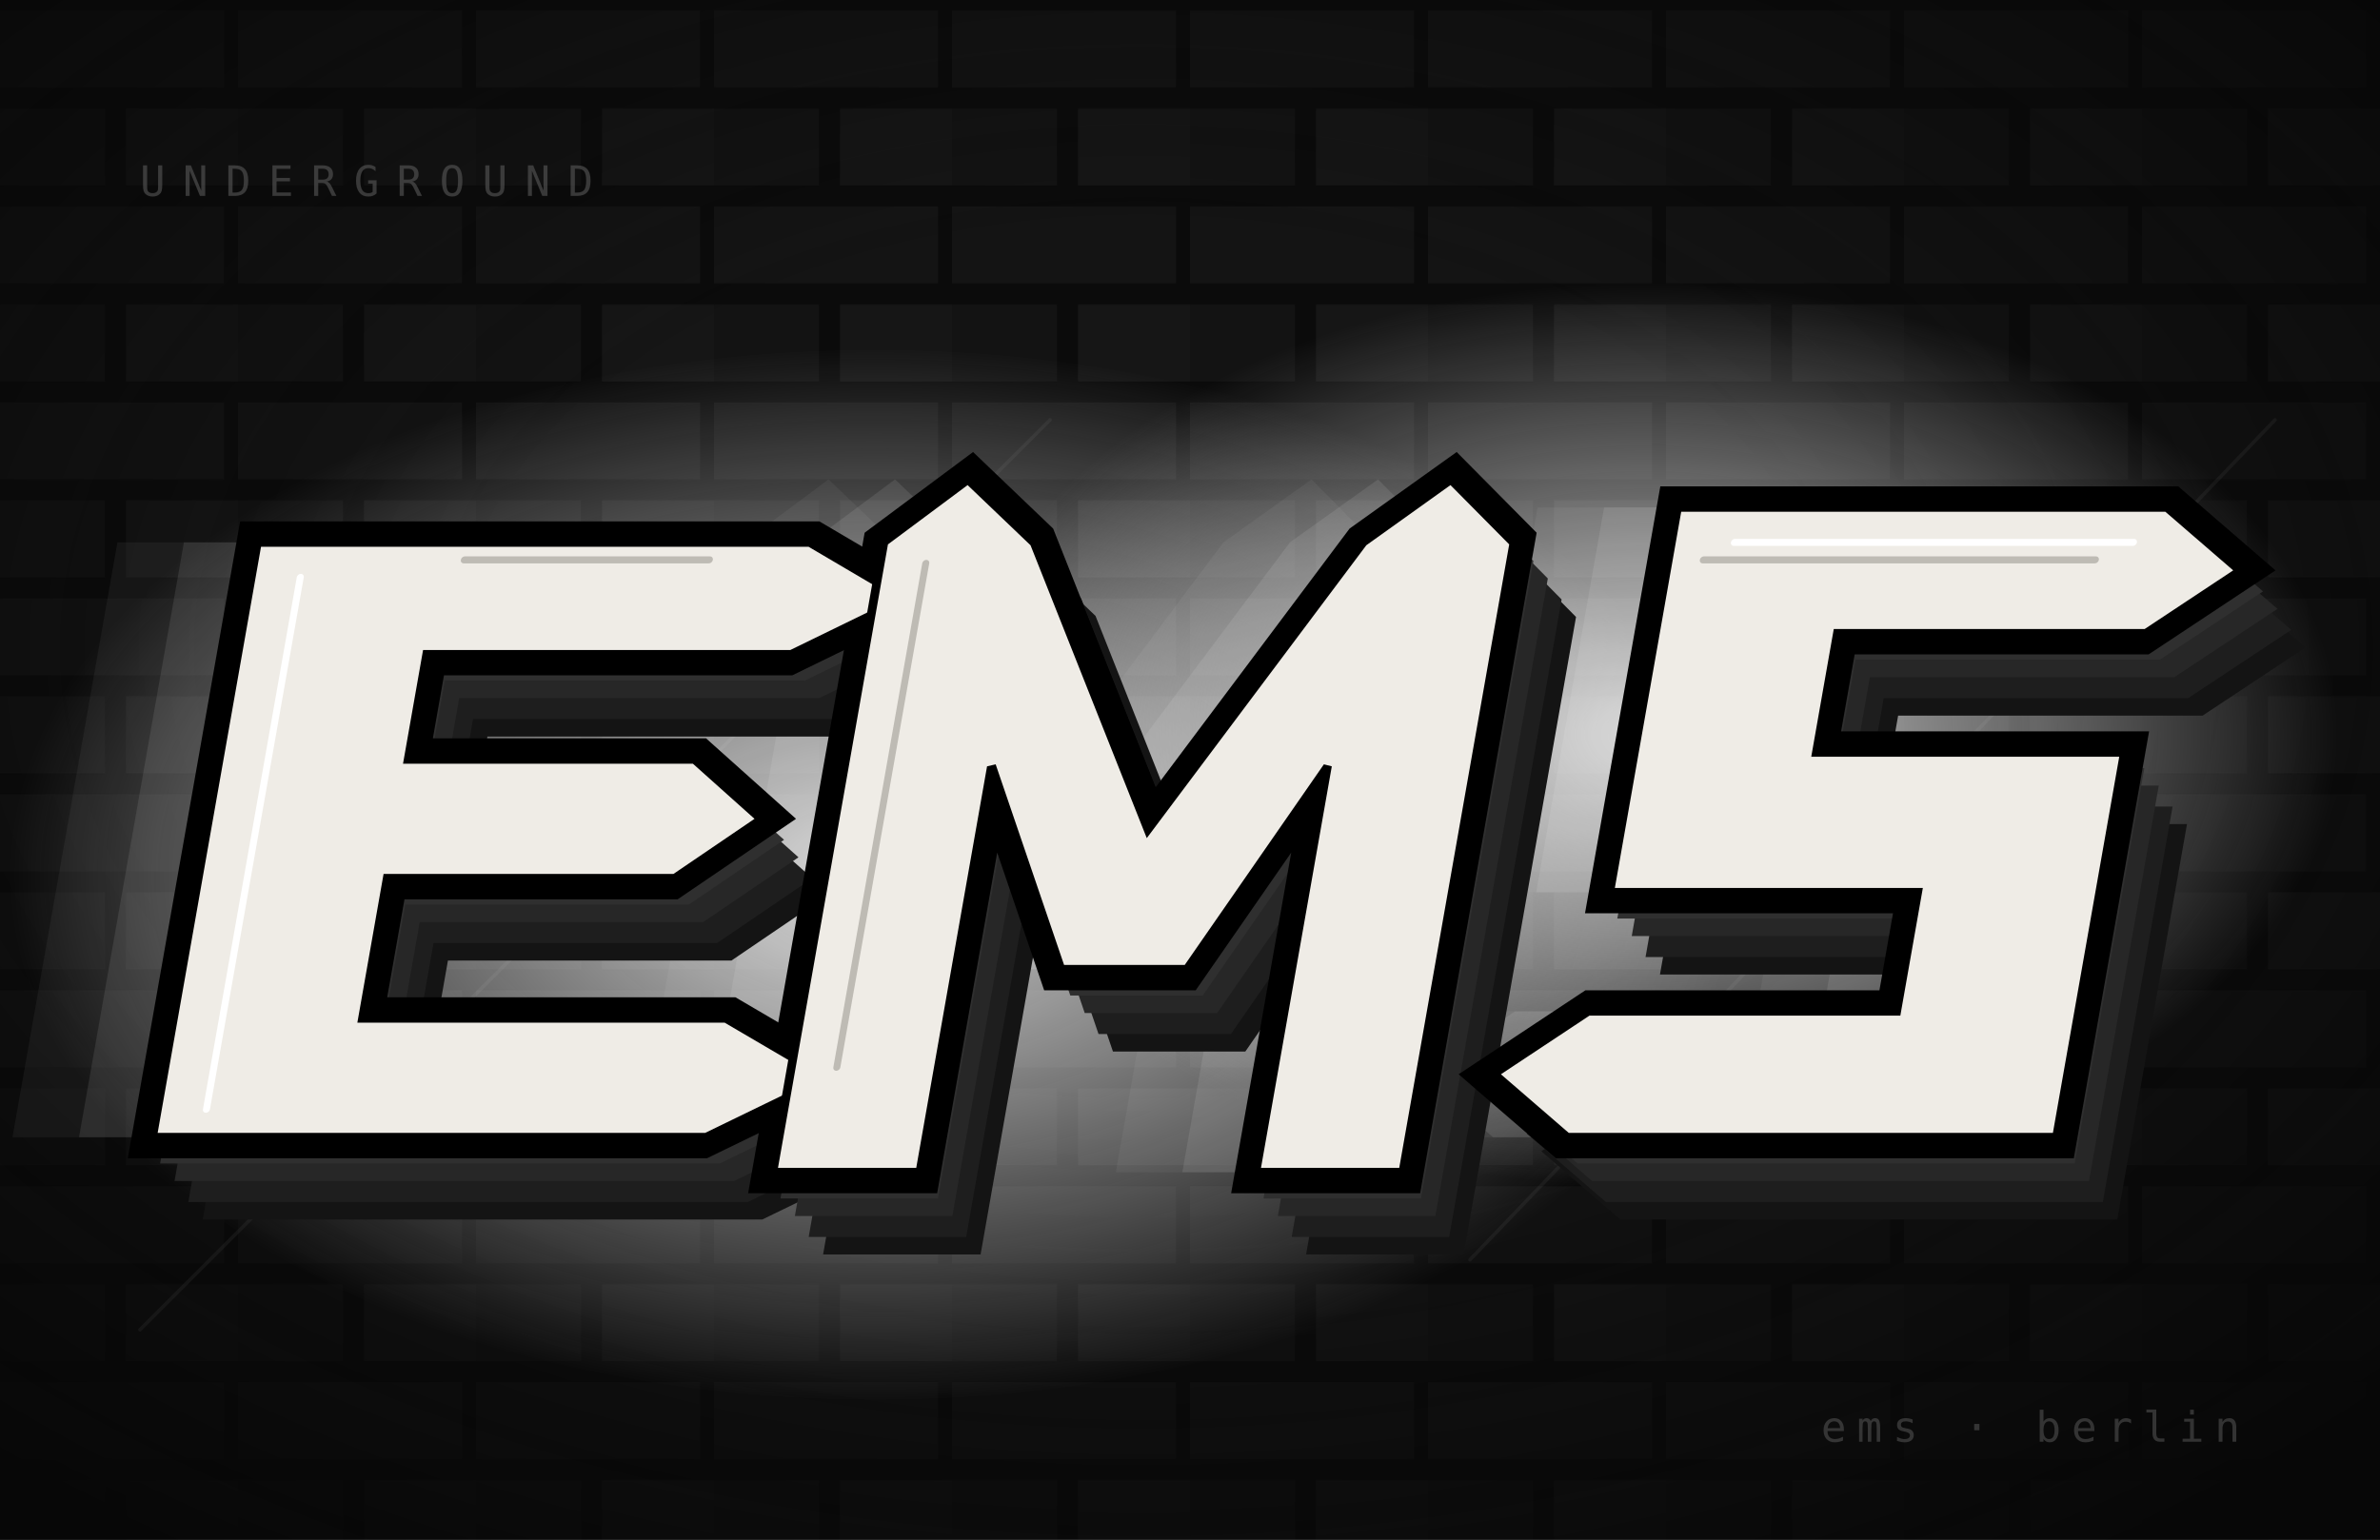
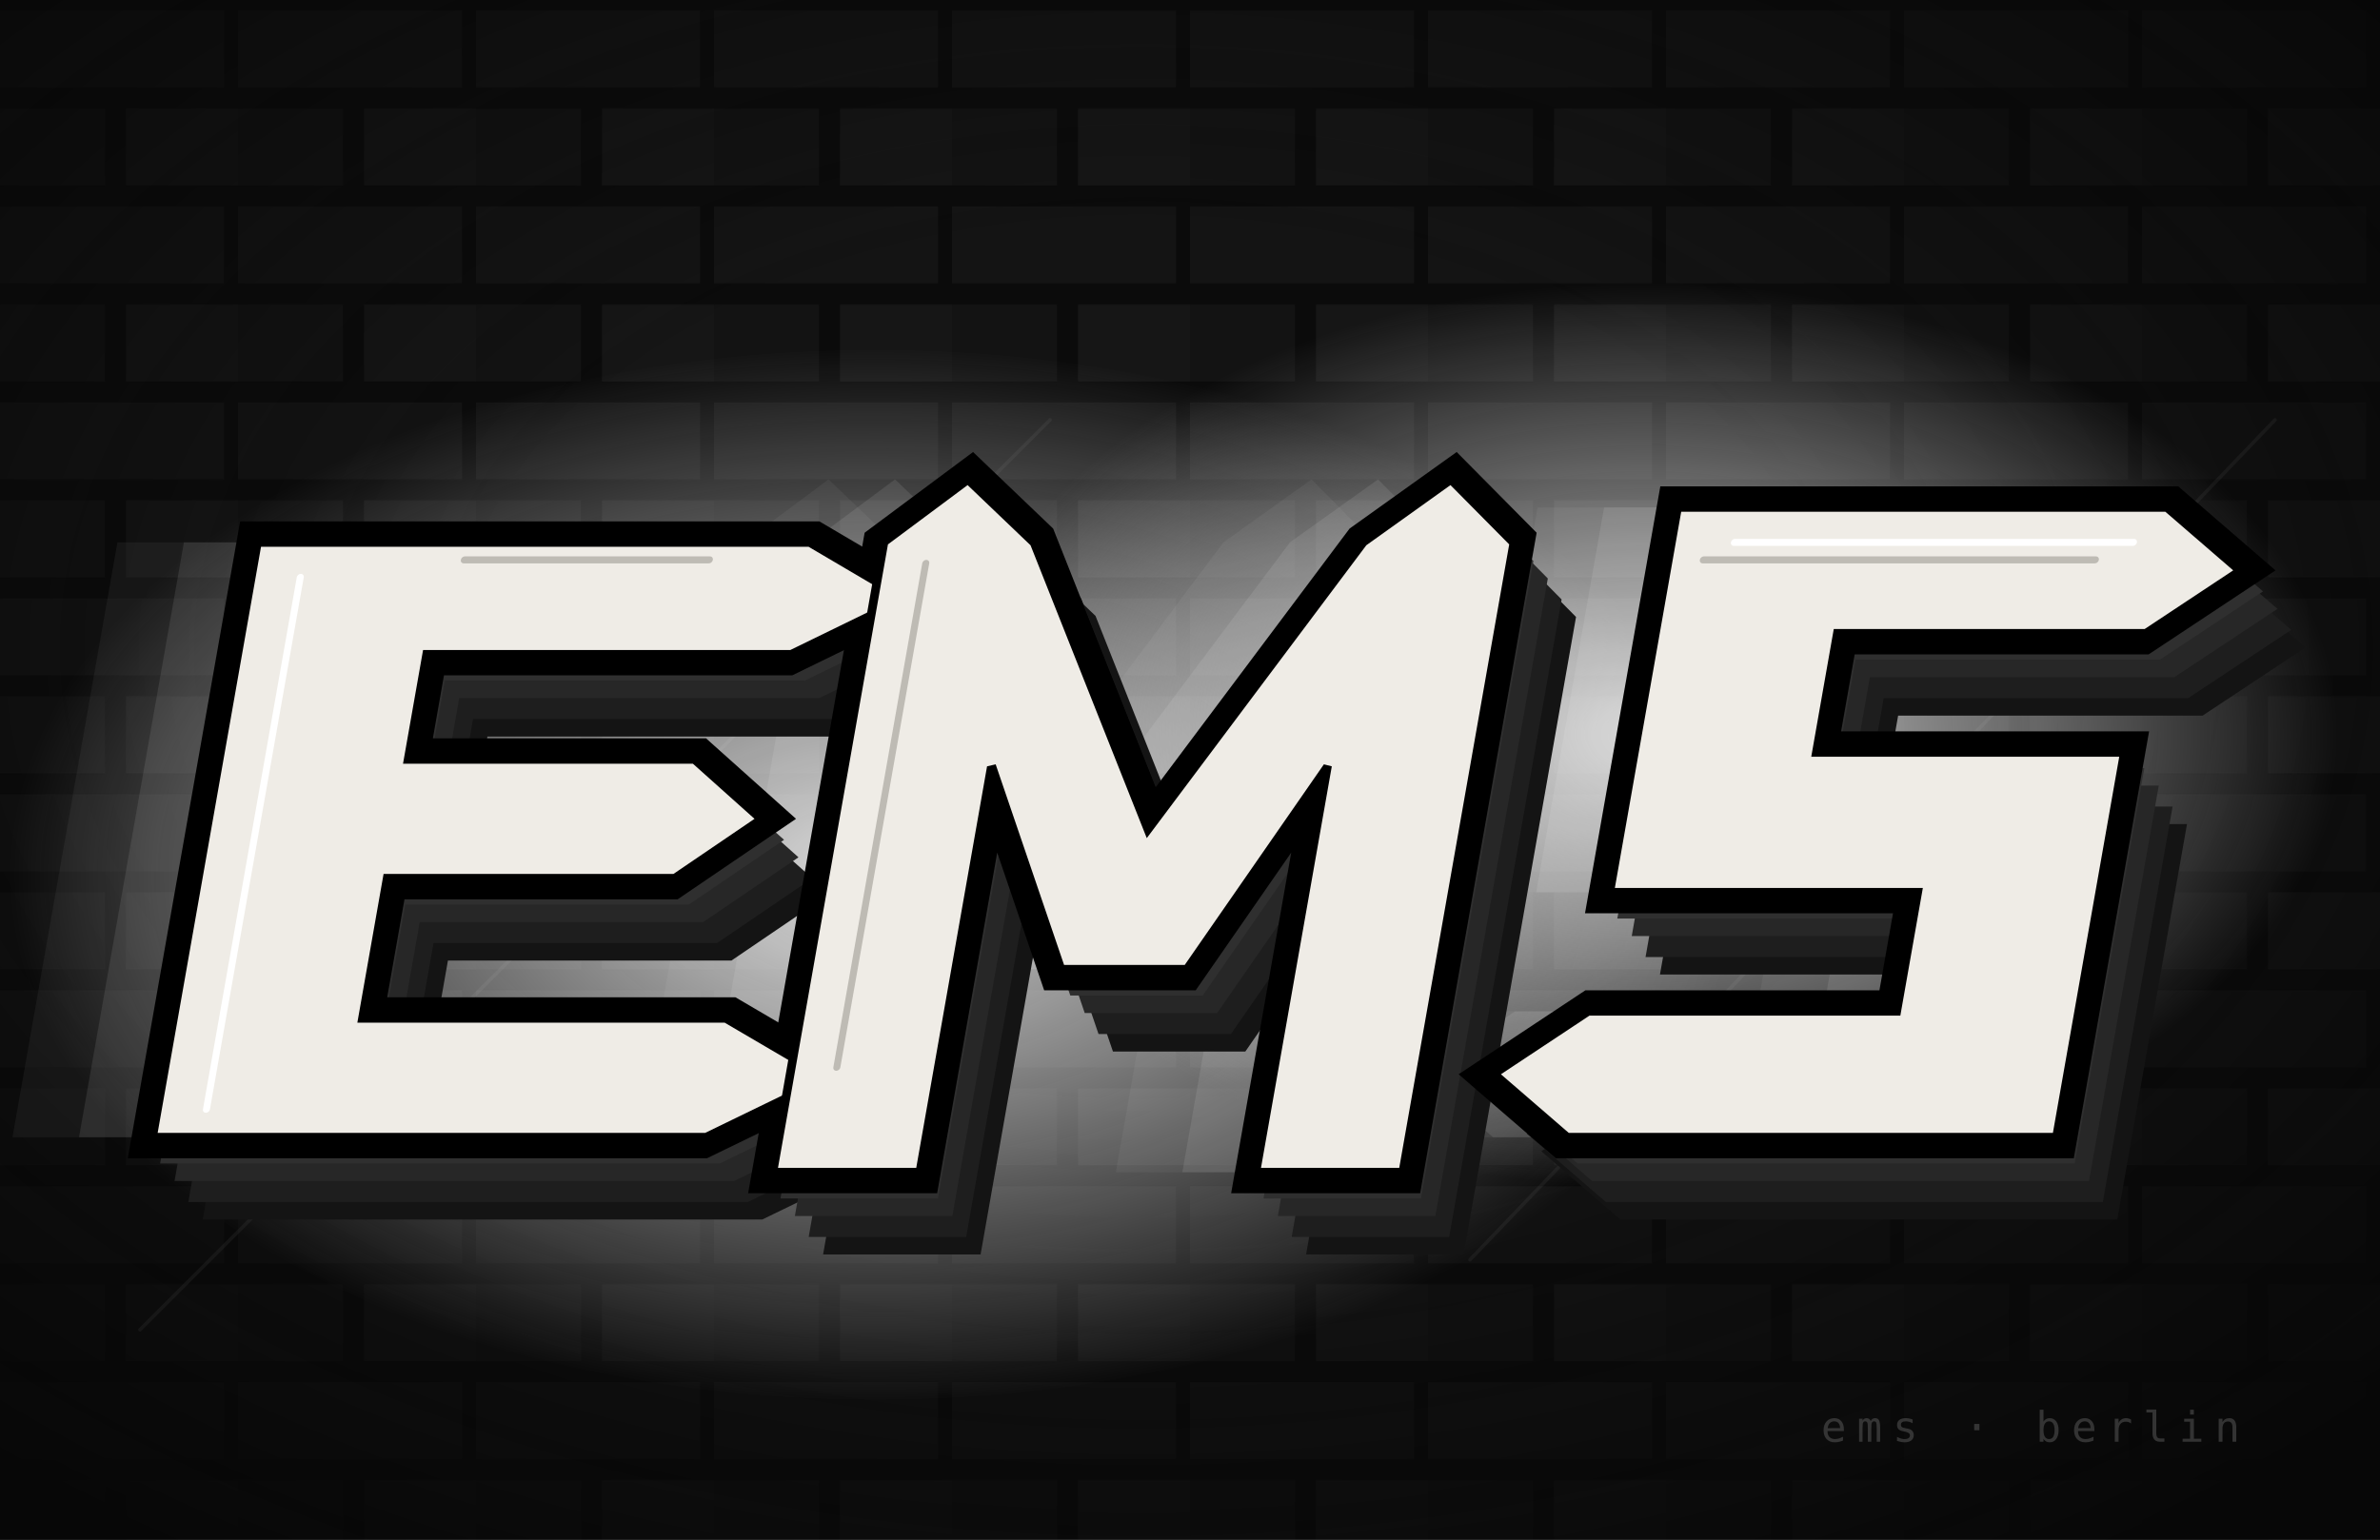
<svg xmlns="http://www.w3.org/2000/svg" viewBox="0 0 680 440" preserveAspectRatio="xMidYMid slice" role="img" aria-label="EMS smoked graffiti">
  <style>
  @keyframes emsSmoke1 { 0%,100% { transform: translate(0,0); opacity:.12; } 50% { transform: translate(36px,-14px); opacity:.20; } }
  @keyframes emsSmoke2 { 0%,100% { transform: translate(0,0); opacity:.08; } 50% { transform: translate(-30px,-18px); opacity:.15; } }
  @keyframes emsGleam { 0%,100% { opacity:0; } 50% { opacity:.45; } }
  .emsS1 { animation: emsSmoke1 9s ease-in-out infinite; transform-origin:center; }
  .emsS2 { animation: emsSmoke2 12s ease-in-out infinite; transform-origin:center; }
  .emsGleam { animation: emsGleam 6s ease-in-out infinite; }
  @media (prefers-reduced-motion: reduce) { .emsS1,.emsS2,.emsGleam { animation: none; } }
</style>
  <defs>
    <pattern id="emsBrick" width="68" height="56" patternUnits="userSpaceOnUse">
      <rect width="68" height="56" fill="#0b0b0b" />
      <rect x="0" y="3" width="64" height="22" fill="#171717" />
      <rect x="-34" y="31" width="64" height="22" fill="#151515" />
      <rect x="36" y="31" width="64" height="22" fill="#191919" />
    </pattern>
    <radialGradient id="emsVig" cx="48%" cy="42%" r="72%">
      <stop offset="38%" stop-color="#0a0a0a" stop-opacity="0" />
      <stop offset="100%" stop-color="#070707" stop-opacity="1" />
    </radialGradient>
    <radialGradient id="emsHaze" cx="50%" cy="50%" r="50%">
      <stop offset="0%" stop-color="#e8e8e8" stop-opacity="0.9" />
      <stop offset="100%" stop-color="#e8e8e8" stop-opacity="0" />
    </radialGradient>
  </defs>
  <rect x="0" y="0" width="680" height="440" fill="#0a0a0a" />
  <rect x="0" y="0" width="680" height="440" fill="url(#emsBrick)" opacity="0.8" />
  <rect x="0" y="0" width="680" height="440" fill="url(#emsVig)" />
  <ellipse class="emsS1" cx="250" cy="250" rx="250" ry="150" fill="url(#emsHaze)" />
  <ellipse class="emsS2" cx="470" cy="210" rx="200" ry="130" fill="url(#emsHaze)" />
  <g stroke="#ffffff" stroke-linecap="round" fill="none">
    <line x1="40" y1="380" x2="300" y2="120" stroke-width="1" opacity="0.05" />
    <line x1="420" y1="360" x2="650" y2="120" stroke-width="1" opacity="0.05" />
  </g>
  <g transform="translate(44,5) skewX(-10)">
    <g id="emsGlyphs">
      <polygon style="fill:inherit;stroke:inherit" points="56,150 214,150 244,166 214,182 110,182 110,212 192,212 214,229 192,246 110,246 110,286 214,286 246,303 214,320 56,320" />
      <polygon style="fill:inherit;stroke:inherit" points="235,330 235,150 256,132 278,150 325,232 372,150 394,132 415,150 415,330 373,330 373,214 343,272 307,272 277,214 277,330" />
      <polygon style="fill:inherit;stroke:inherit" points="460,140 600,140 624,158 600,176 512,176 512,210 600,210 600,320 460,320 436,302 460,284 548,284 548,250 460,250" />
    </g>
    <use href="#emsGlyphs" x="-40" fill="#ffffff" opacity="0.05" />
    <use href="#emsGlyphs" x="-21" fill="#ffffff" opacity="0.09" />
    <use href="#emsGlyphs" x="20" y="22" fill="#141414" stroke="#141414" stroke-width="3" />
    <use href="#emsGlyphs" x="15" y="17" fill="#1e1e1e" stroke="#1e1e1e" stroke-width="3" />
    <use href="#emsGlyphs" x="10" y="11" fill="#272727" stroke="#272727" stroke-width="3" />
    <use href="#emsGlyphs" x="5" y="6" fill="#2f2f2f" stroke="#2f2f2f" stroke-width="3" />
    <use href="#emsGlyphs" fill="#000000" stroke="#000000" stroke-width="12" stroke-linejoin="miter" />
    <use href="#emsGlyphs" fill="#efece6" stroke="#000000" stroke-width="2.5" stroke-linejoin="miter" />
    <g stroke="#8d8a82" stroke-width="2" stroke-linecap="round" opacity="0.5" fill="none">
      <line x1="116" y1="155" x2="186" y2="155" />
      <line x1="248" y1="156" x2="248" y2="300" />
      <line x1="470" y1="155" x2="582" y2="155" />
    </g>
    <g class="emsGleam" stroke="#ffffff" stroke-width="2" stroke-linecap="round" fill="none">
      <line x1="70" y1="160" x2="70" y2="312" />
      <line x1="478" y1="150" x2="592" y2="150" />
    </g>
  </g>
-   <text x="40" y="56" font-family="monospace" font-size="12" fill="#5e5e5e" letter-spacing="5" opacity="0.55">UNDERGROUND</text>
  <text x="640" y="412" text-anchor="end" font-family="monospace" font-size="12" fill="#5e5e5e" letter-spacing="3" opacity="0.5">ems · berlin</text>
</svg>
